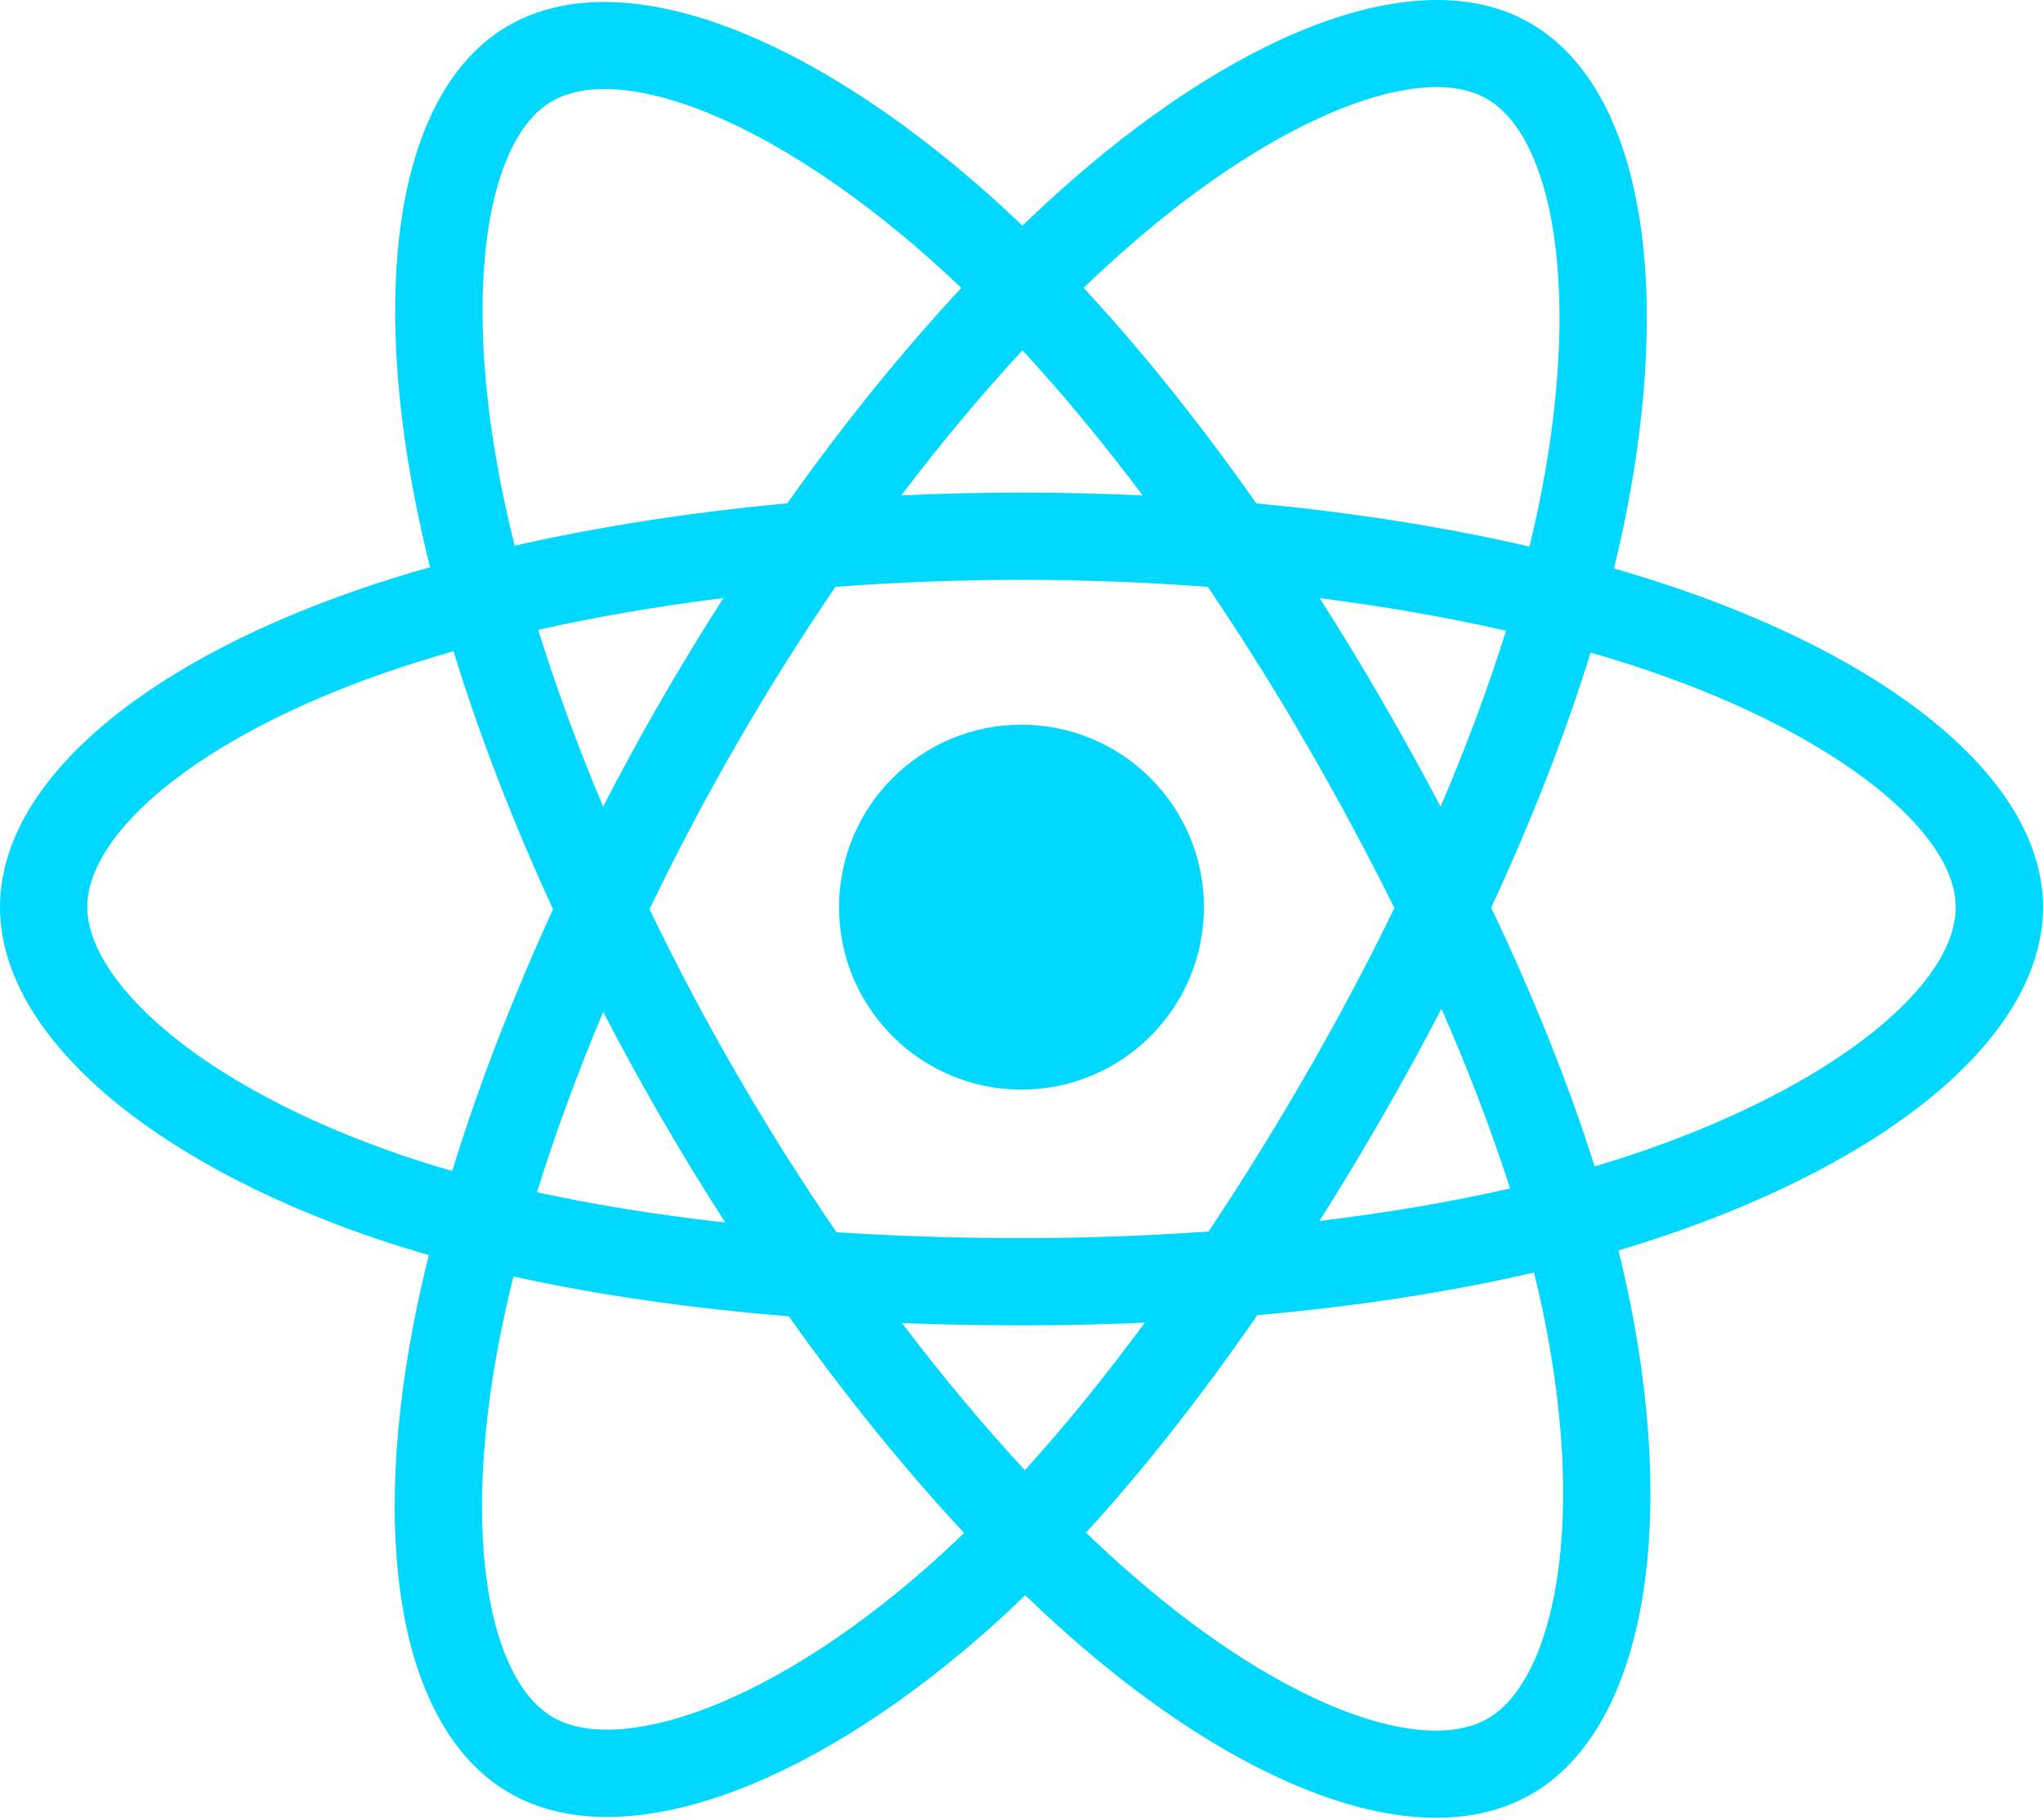
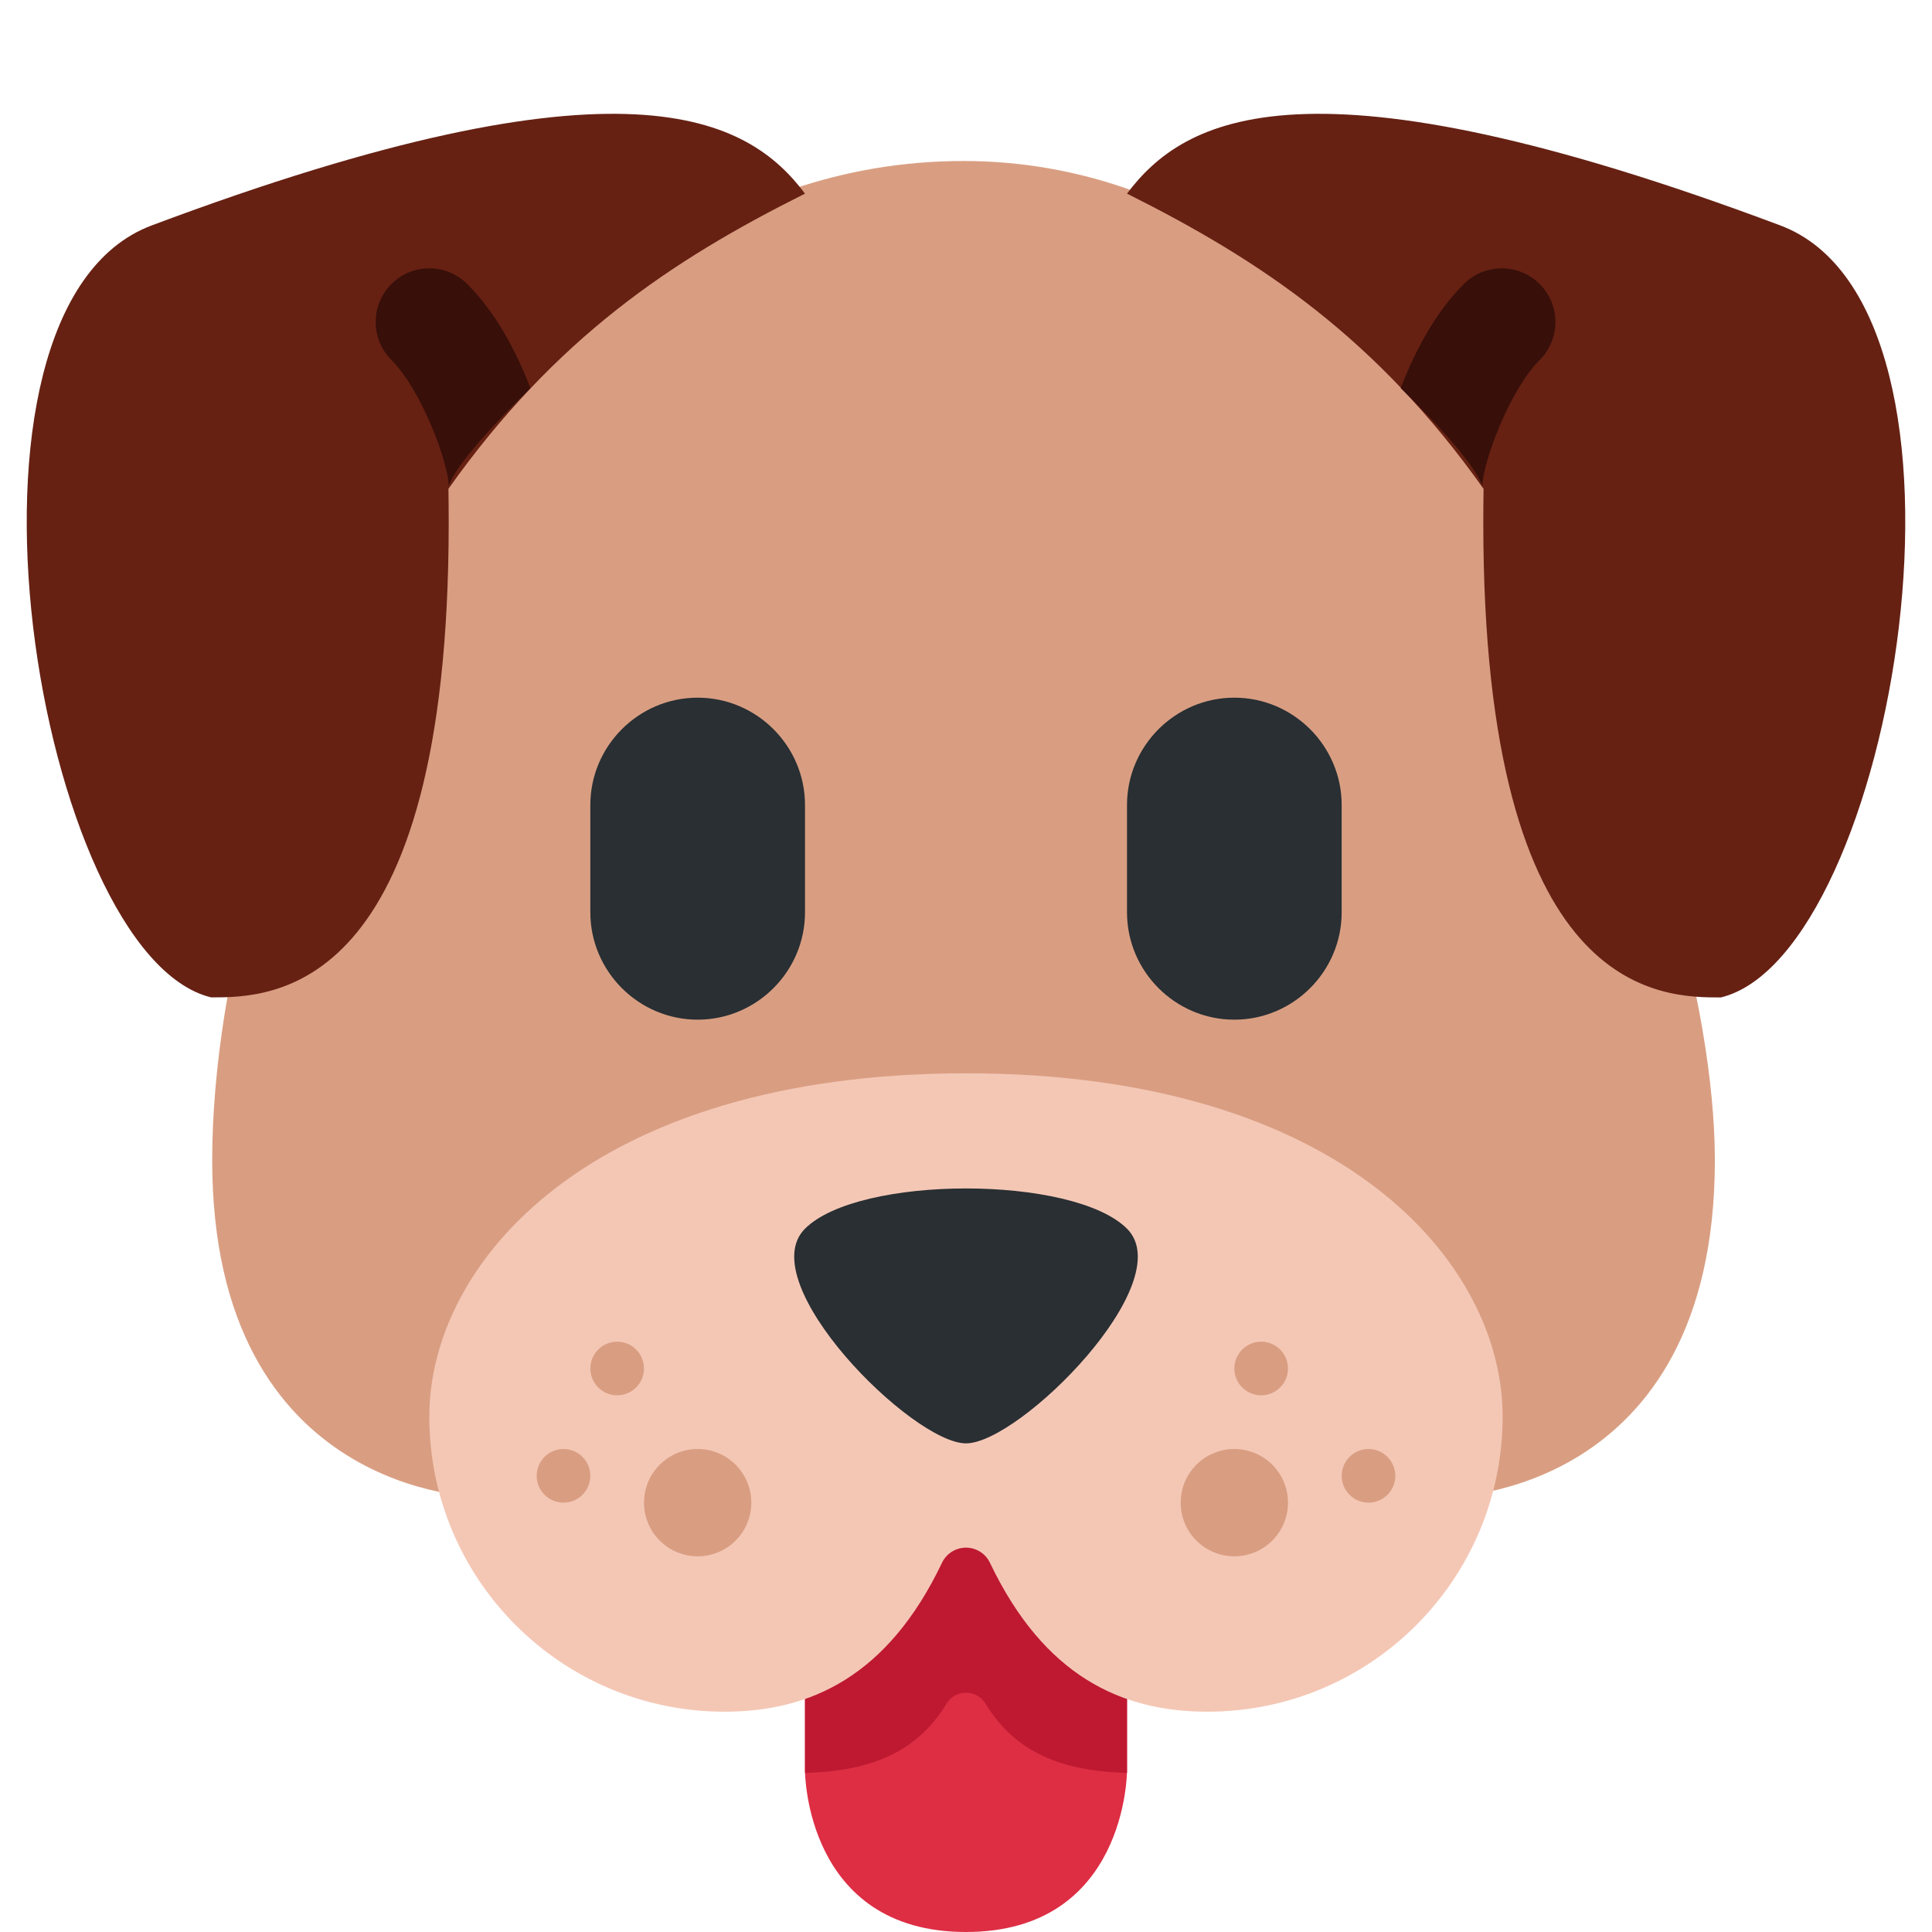
- <svg xmlns="http://www.w3.org/2000/svg" aria-hidden="true" role="img" class="iconify iconify--logos" width="35.93" height="32" preserveAspectRatio="xMidYMid meet" viewBox="0 0 256 228">
-   <path fill="#00D8FF" d="M210.483 73.824a171.49 171.49 0 0 0-8.24-2.597c.465-1.9.893-3.777 1.273-5.621c6.238-30.281 2.16-54.676-11.769-62.708c-13.355-7.7-35.196.329-57.254 19.526a171.23 171.23 0 0 0-6.375 5.848a155.866 155.866 0 0 0-4.241-3.917C100.759 3.829 77.587-4.822 63.673 3.233C50.33 10.957 46.379 33.89 51.995 62.588a170.974 170.974 0 0 0 1.892 8.48c-3.28.932-6.445 1.924-9.474 2.98C17.309 83.498 0 98.307 0 113.668c0 15.865 18.582 31.778 46.812 41.427a145.52 145.52 0 0 0 6.921 2.165a167.467 167.467 0 0 0-2.01 9.138c-5.354 28.2-1.173 50.591 12.134 58.266c13.744 7.926 36.812-.22 59.273-19.855a145.567 145.567 0 0 0 5.342-4.923a168.064 168.064 0 0 0 6.92 6.314c21.758 18.722 43.246 26.282 56.54 18.586c13.731-7.949 18.194-32.003 12.4-61.268a145.016 145.016 0 0 0-1.535-6.842c1.62-.48 3.21-.974 4.76-1.488c29.348-9.723 48.443-25.443 48.443-41.52c0-15.417-17.868-30.326-45.517-39.844Zm-6.365 70.984c-1.4.463-2.836.91-4.3 1.345c-3.24-10.257-7.612-21.163-12.963-32.432c5.106-11 9.31-21.767 12.459-31.957c2.619.758 5.16 1.557 7.61 2.4c23.69 8.156 38.14 20.213 38.14 29.504c0 9.896-15.606 22.743-40.946 31.14Zm-10.514 20.834c2.562 12.94 2.927 24.64 1.23 33.787c-1.524 8.219-4.59 13.698-8.382 15.893c-8.067 4.67-25.32-1.4-43.927-17.412a156.726 156.726 0 0 1-6.437-5.87c7.214-7.889 14.423-17.06 21.459-27.246c12.376-1.098 24.068-2.894 34.671-5.345a134.17 134.17 0 0 1 1.386 6.193ZM87.276 214.515c-7.882 2.783-14.16 2.863-17.955.675c-8.075-4.657-11.432-22.636-6.853-46.752a156.923 156.923 0 0 1 1.869-8.499c10.486 2.32 22.093 3.988 34.498 4.994c7.084 9.967 14.501 19.128 21.976 27.15a134.668 134.668 0 0 1-4.877 4.492c-9.933 8.682-19.886 14.842-28.658 17.94ZM50.35 144.747c-12.483-4.267-22.792-9.812-29.858-15.863c-6.35-5.437-9.555-10.836-9.555-15.216c0-9.322 13.897-21.212 37.076-29.293c2.813-.98 5.757-1.905 8.812-2.773c3.204 10.42 7.406 21.315 12.477 32.332c-5.137 11.18-9.399 22.249-12.634 32.792a134.718 134.718 0 0 1-6.318-1.979Zm12.378-84.26c-4.811-24.587-1.616-43.134 6.425-47.789c8.564-4.958 27.502 2.111 47.463 19.835a144.318 144.318 0 0 1 3.841 3.545c-7.438 7.987-14.787 17.08-21.808 26.988c-12.04 1.116-23.565 2.908-34.161 5.309a160.342 160.342 0 0 1-1.76-7.887Zm110.427 27.268a347.8 347.8 0 0 0-7.785-12.803c8.168 1.033 15.994 2.404 23.343 4.08c-2.206 7.072-4.956 14.465-8.193 22.045a381.151 381.151 0 0 0-7.365-13.322Zm-45.032-43.861c5.044 5.465 10.096 11.566 15.065 18.186a322.04 322.04 0 0 0-30.257-.006c4.974-6.559 10.069-12.652 15.192-18.18ZM82.802 87.83a323.167 323.167 0 0 0-7.227 13.238c-3.184-7.553-5.909-14.98-8.134-22.152c7.304-1.634 15.093-2.97 23.209-3.984a321.524 321.524 0 0 0-7.848 12.897Zm8.081 65.352c-8.385-.936-16.291-2.203-23.593-3.793c2.26-7.3 5.045-14.885 8.298-22.6a321.187 321.187 0 0 0 7.257 13.246c2.594 4.48 5.28 8.868 8.038 13.147Zm37.542 31.03c-5.184-5.592-10.354-11.779-15.403-18.433c4.902.192 9.899.29 14.978.29c5.218 0 10.376-.117 15.453-.343c-4.985 6.774-10.018 12.97-15.028 18.486Zm52.198-57.817c3.422 7.8 6.306 15.345 8.596 22.52c-7.422 1.694-15.436 3.058-23.88 4.071a382.417 382.417 0 0 0 7.859-13.026a347.403 347.403 0 0 0 7.425-13.565Zm-16.898 8.101a358.557 358.557 0 0 1-12.281 19.815a329.4 329.4 0 0 1-23.444.823c-7.967 0-15.716-.248-23.178-.732a310.202 310.202 0 0 1-12.513-19.846h.001a307.41 307.41 0 0 1-10.923-20.627a310.278 310.278 0 0 1 10.89-20.637l-.001.001a307.318 307.318 0 0 1 12.413-19.761c7.613-.576 15.42-.876 23.31-.876H128c7.926 0 15.743.303 23.354.883a329.357 329.357 0 0 1 12.335 19.695a358.489 358.489 0 0 1 11.036 20.54a329.472 329.472 0 0 1-11 20.722Zm22.56-122.124c8.572 4.944 11.906 24.881 6.52 51.026c-.344 1.668-.73 3.367-1.15 5.09c-10.622-2.452-22.155-4.275-34.23-5.408c-7.034-10.017-14.323-19.124-21.64-27.008a160.789 160.789 0 0 1 5.888-5.4c18.9-16.447 36.564-22.941 44.612-18.3ZM128 90.808c12.625 0 22.86 10.235 22.86 22.86s-10.235 22.86-22.86 22.86s-22.86-10.235-22.86-22.86s10.235-22.86 22.86-22.86Z" />
+ <svg xmlns="http://www.w3.org/2000/svg" width="800px" height="800px" viewBox="0 0 36 36" aria-hidden="true" role="img" class="iconify iconify--twemoji" preserveAspectRatio="xMidYMid meet">
+   <path fill="#DD2E44" d="M15 27v6s0 3 3 3s3-3 3-3v-6h-6z" />
+   <path fill="#BE1931" d="M15 33l.001.037c1.041-.035 2.016-.274 2.632-1.286a.426.426 0 0 1 .735 0c.616 1.011 1.591 1.251 2.632 1.286V27h-6v6z" />
+   <path fill="#D99E82" d="M31.954 21.619c0 6.276-5 6.276-5 6.276h-18s-5 0-5-6.276c0-6.724 5-18.619 14-18.619s14 12.895 14 18.619z" />
+   <path fill="#F4C7B5" d="M18 20c-7 0-10 3.527-10 6.395a5.5 5.5 0 0 0 5.5 5.5c1.605 0 3.042-.664 4.049-2.767a.495.495 0 0 1 .901 0c1.007 2.103 2.445 2.767 4.049 2.767a5.5 5.5 0 0 0 5.5-5.5C28 23.527 25 20 18 20z" />
+   <path fill="#292F33" d="M15 22.895c-1 1 2 4 3 4s4-3 3-4s-5-1-6 0zM13 19c-1.1 0-2-.9-2-2v-2c0-1.1.9-2 2-2s2 .9 2 2v2c0 1.1-.9 2-2 2zm10 0c-1.1 0-2-.9-2-2v-2c0-1.1.9-2 2-2s2 .9 2 2v2c0 1.1-.9 2-2 2z" />
+   <path fill="#662113" d="M15 3.608C13.941 2.199 11.681.881 2.828 4.2C-1.316 5.754.708 17.804 3.935 18.585c1.106 0 4.426 0 4.426-8.852c0-.22-.002-.423-.005-.625C10.35 6.298 12.5 4.857 15 3.608zm18.172.592C24.319.881 22.059 2.199 21 3.608c2.5 1.25 4.65 2.691 6.644 5.501c-.003.201-.005.404-.005.625c0 8.852 3.319 8.852 4.426 8.852c3.227-.782 5.251-12.832 1.107-14.386z" />
+   <circle fill="#D99E82" cx="23.5" cy="25.5" r=".5" />
+   <circle fill="#D99E82" cx="11.5" cy="25.5" r=".5" />
+   <circle fill="#D99E82" cx="25.5" cy="27.5" r=".5" />
+   <circle fill="#D99E82" cx="10.5" cy="27.5" r=".5" />
+   <circle fill="#D99E82" cx="23" cy="28" r="1" />
+   <circle fill="#D99E82" cx="13" cy="28" r="1" />
+   <path fill="#380F09" d="M9.883 7.232c-.259-.673-.634-1.397-1.176-1.939a.999.999 0 1 0-1.414 1.414c.57.57 1.066 1.934 1.068 2.346c.145-.404.839-1.15 1.522-1.821zm16.217 0c.259-.672.634-1.397 1.176-1.939a.999.999 0 1 1 1.414 1.414c-.57.57-1.066 1.934-1.068 2.346c-.145-.404-.839-1.15-1.522-1.821z" />
</svg>
